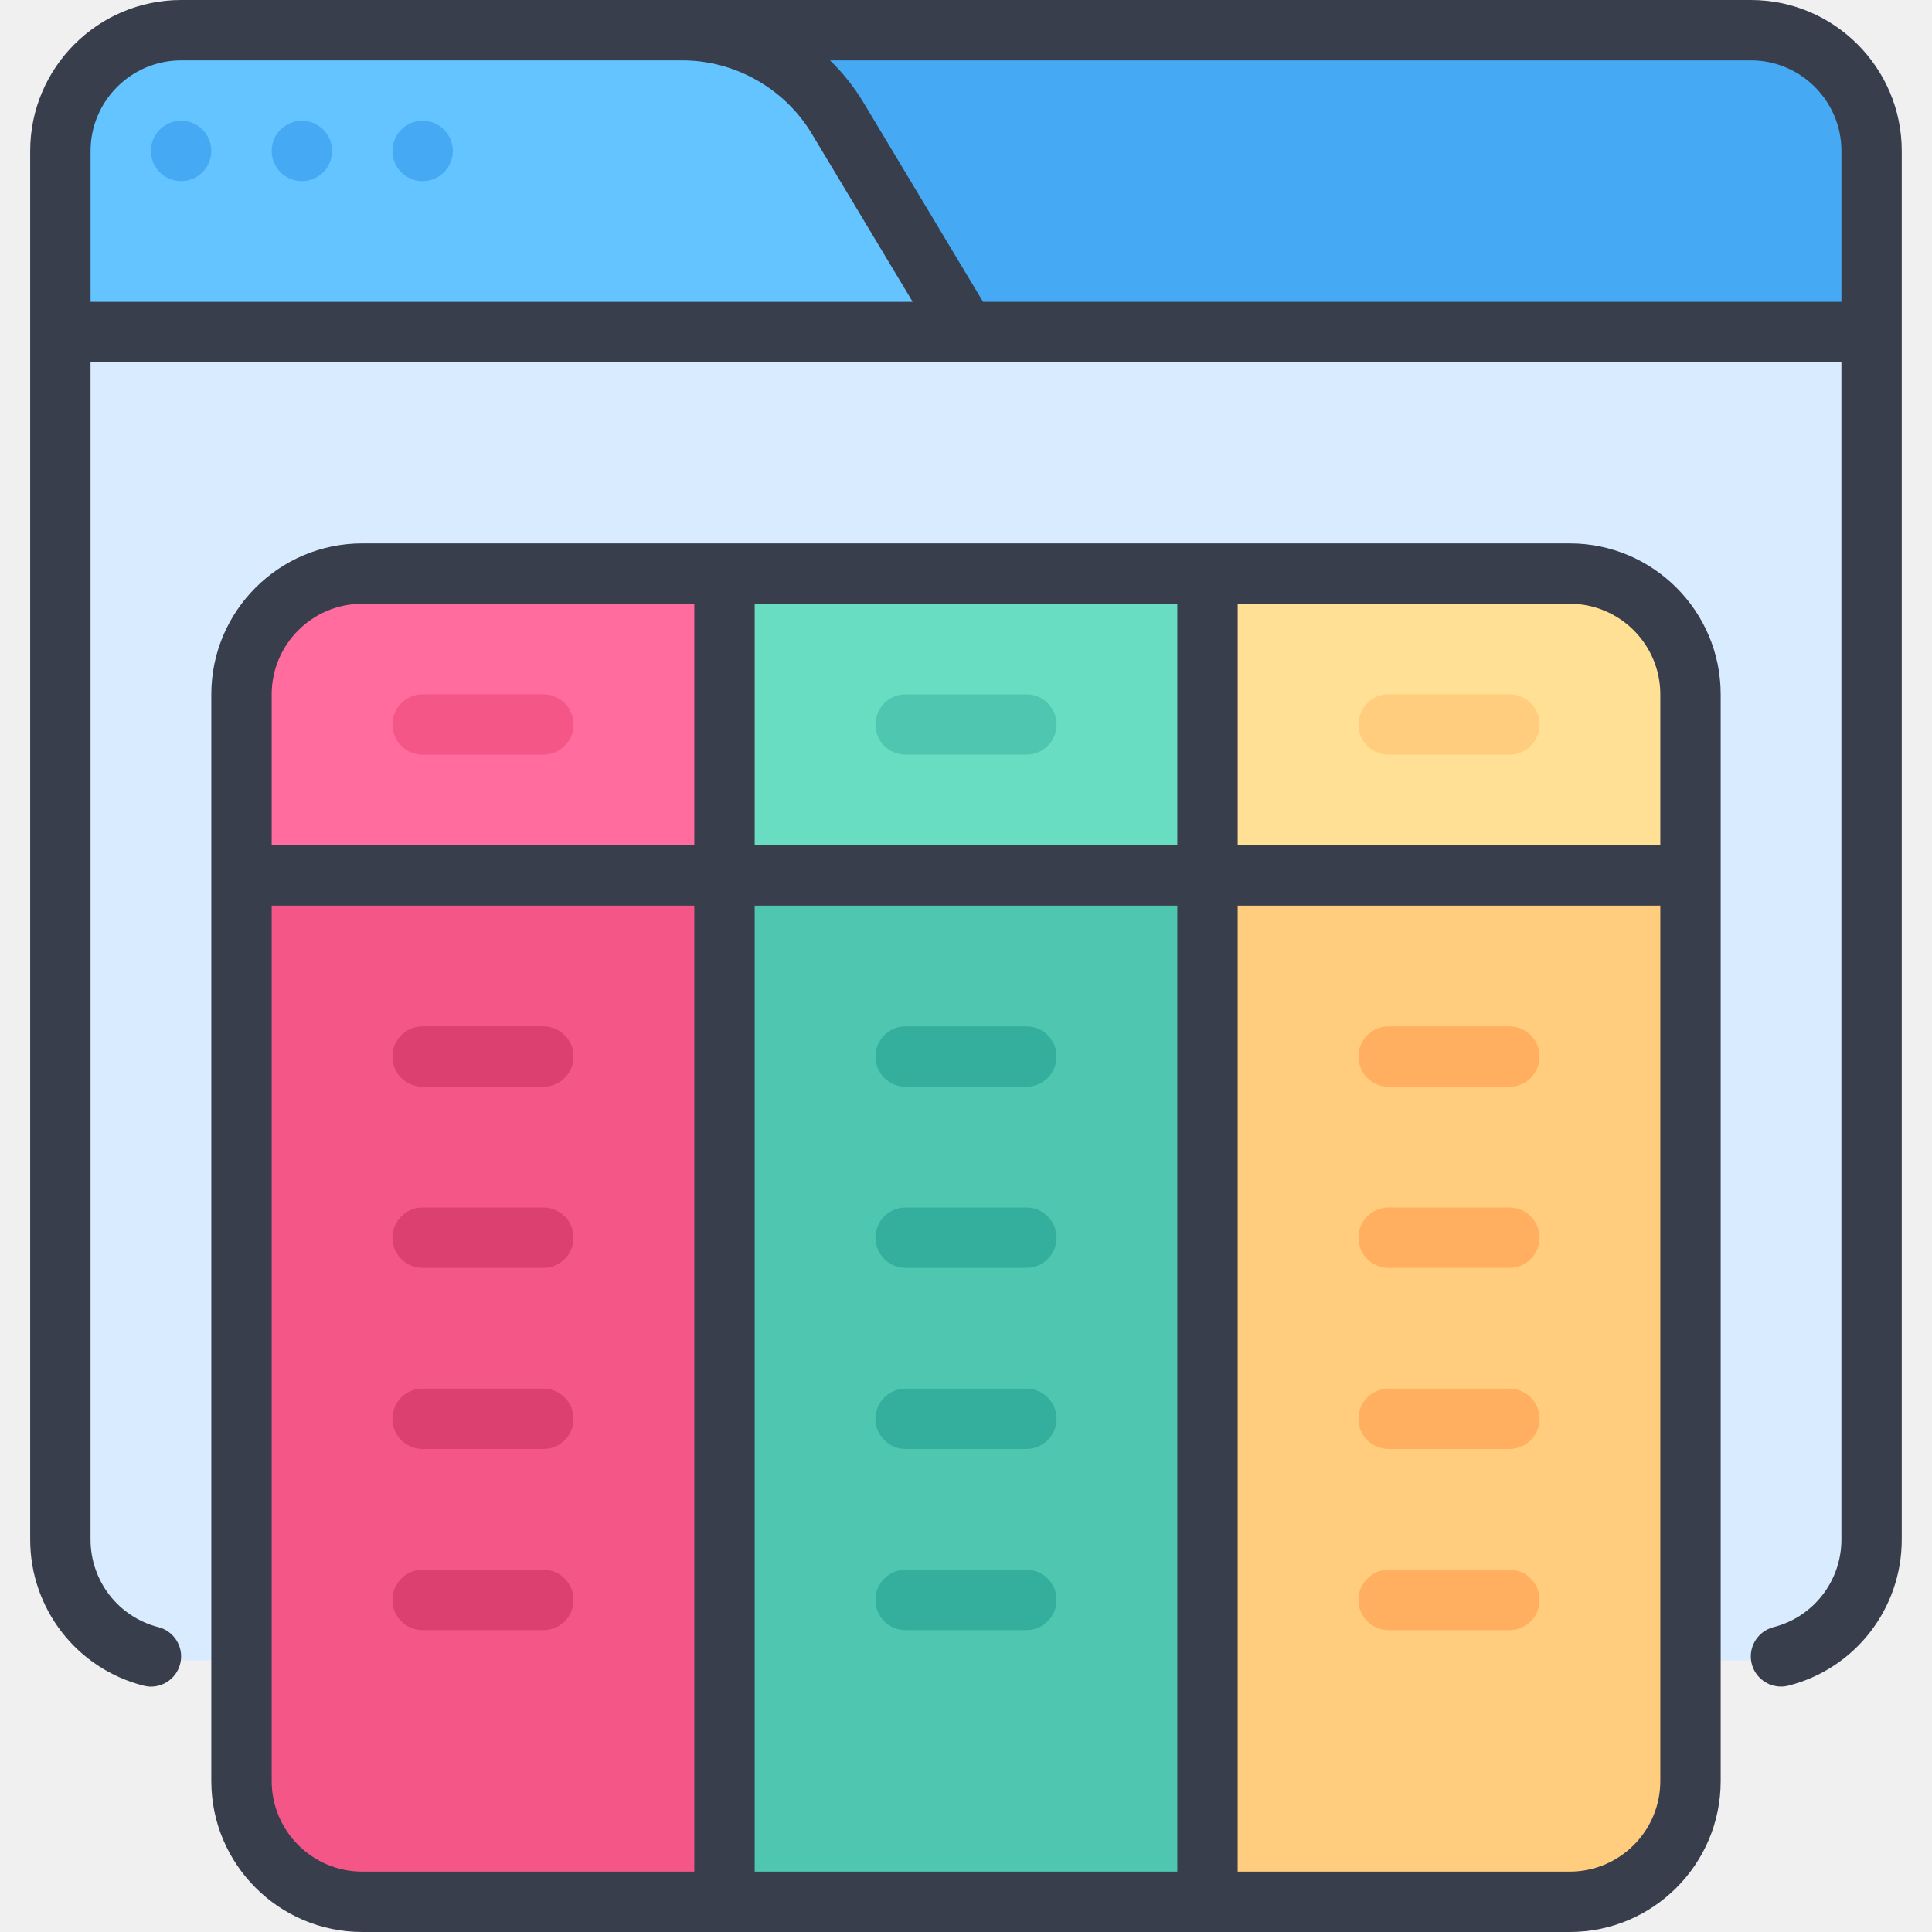
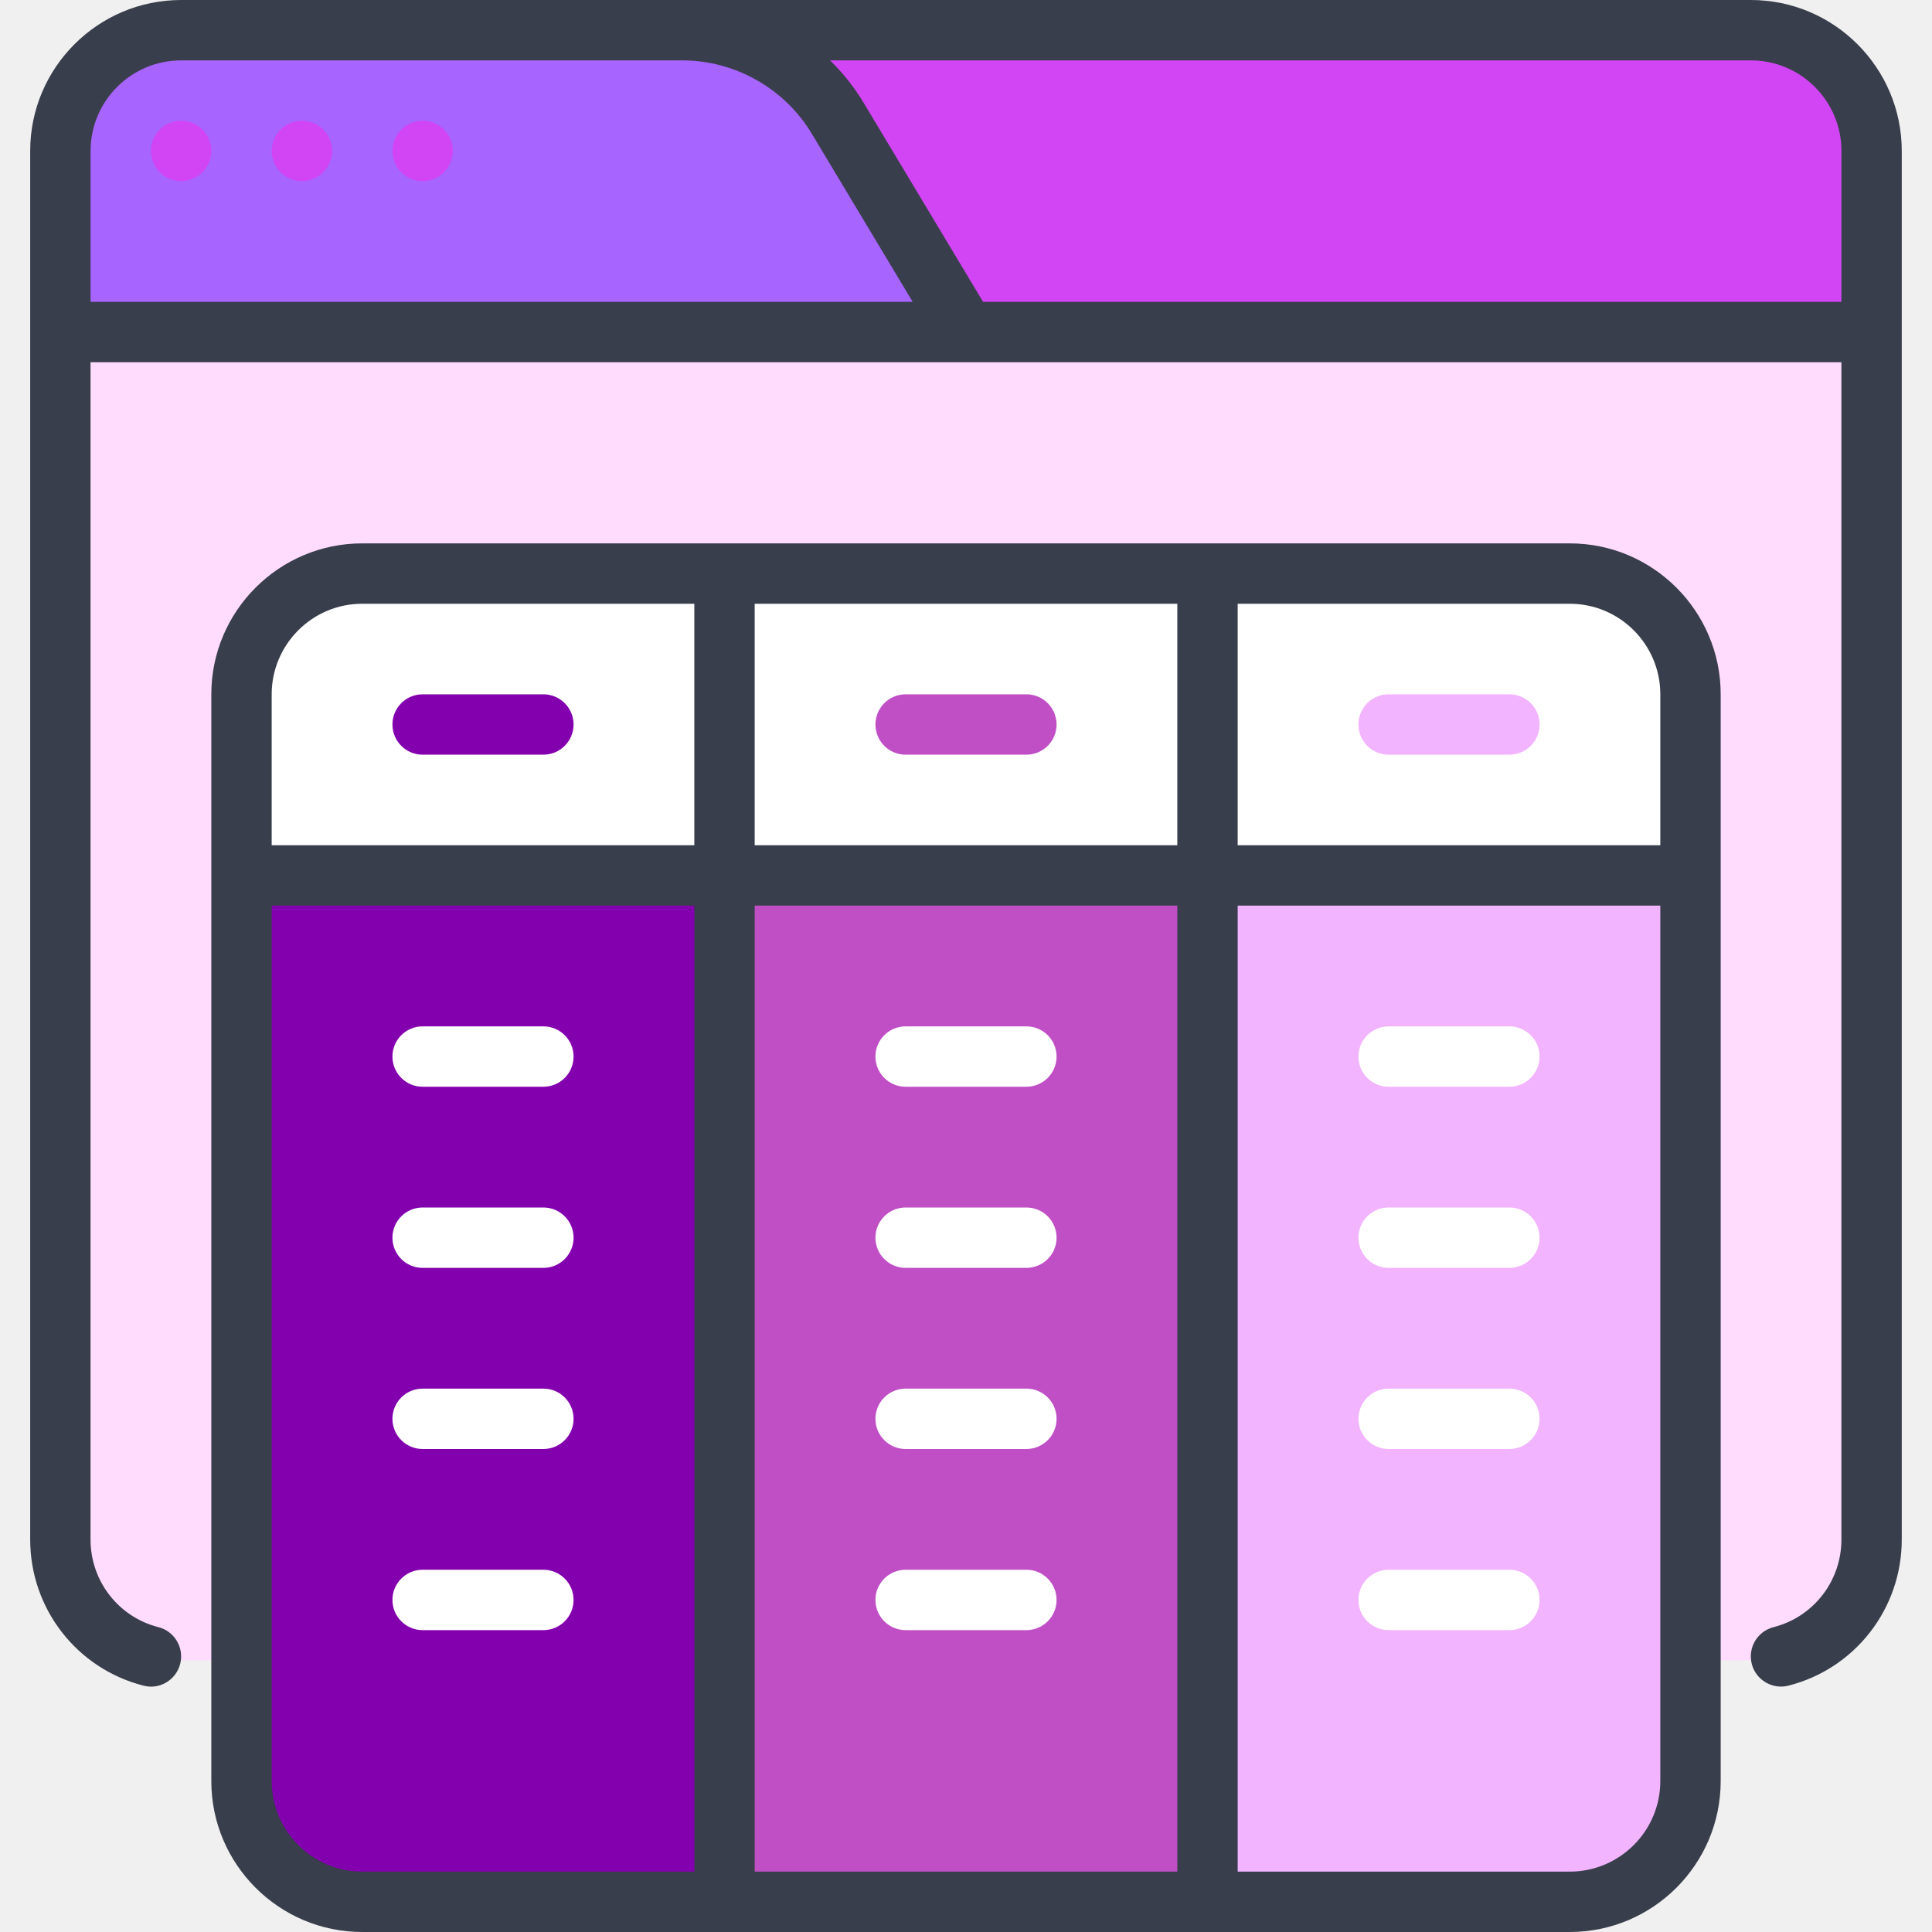
- <svg xmlns="http://www.w3.org/2000/svg" id="Kanban" viewBox="0 0 64 64">
-   <path d="M6,55c-2.206,0-4-1.794-4-4V11h60v40c0,2.206-1.794,4-4,4H6Z" style="fill:#d9ecff; stroke-width:0px;" />
-   <path d="M23,11V1h35c2.206,0,4,1.794,4,4v6H23Z" style="fill:#45a9f4; stroke-width:0px;" />
-   <path d="M2,11v-6C2,2.794,3.794,1,6,1h16.6c2.1,0,4.074,1.117,5.152,2.915l4.243,7.085H2Z" style="fill:#64c4ff; stroke-width:0px;" />
-   <rect x="8" y="19" width="48" height="44" rx="4" ry="4" style="fill:#f45687; stroke-width:0px;" />
-   <path d="M12,19c-2.209,0-4,1.791-4,4v6h16v-10h-12Z" style="fill:#ff6c9d; stroke-width:0px;" />
-   <path d="M18,25h-4c-.552,0-1-.447-1-1s.448-1,1-1h4c.552,0,1,.447,1,1s-.448,1-1,1Z" style="fill:#f45687; stroke-width:0px;" />
-   <path d="M18,36h-4c-.552,0-1-.447-1-1s.448-1,1-1h4c.552,0,1,.447,1,1s-.448,1-1,1Z" style="fill:#db4070; stroke-width:0px;" />
-   <path d="M18,42h-4c-.552,0-1-.447-1-1s.448-1,1-1h4c.552,0,1,.447,1,1s-.448,1-1,1Z" style="fill:#db4070; stroke-width:0px;" />
-   <path d="M18,48h-4c-.552,0-1-.447-1-1s.448-1,1-1h4c.552,0,1,.447,1,1s-.448,1-1,1Z" style="fill:#db4070; stroke-width:0px;" />
-   <path d="M18,54h-4c-.552,0-1-.447-1-1s.448-1,1-1h4c.552,0,1,.447,1,1s-.448,1-1,1Z" style="fill:#db4070; stroke-width:0px;" />
-   <rect x="24" y="29" width="16" height="34" style="fill:#4fc6af; stroke-width:0px;" />
-   <rect x="24" y="19" width="16" height="10" style="fill:#68ddc1; stroke-width:0px;" />
-   <path d="M34,25h-4c-.552,0-1-.447-1-1s.448-1,1-1h4c.552,0,1,.447,1,1s-.448,1-1,1Z" style="fill:#4fc6af; stroke-width:0px;" />
-   <path d="M34,36h-4c-.552,0-1-.447-1-1s.448-1,1-1h4c.552,0,1,.447,1,1s-.448,1-1,1Z" style="fill:#35af9d; stroke-width:0px;" />
-   <path d="M34,42h-4c-.552,0-1-.447-1-1s.448-1,1-1h4c.552,0,1,.447,1,1s-.448,1-1,1Z" style="fill:#35af9d; stroke-width:0px;" />
-   <path d="M34,48h-4c-.552,0-1-.447-1-1s.448-1,1-1h4c.552,0,1,.447,1,1s-.448,1-1,1Z" style="fill:#35af9d; stroke-width:0px;" />
-   <path d="M34,54h-4c-.552,0-1-.447-1-1s.448-1,1-1h4c.552,0,1,.447,1,1s-.448,1-1,1Z" style="fill:#35af9d; stroke-width:0px;" />
-   <path d="M40,29v34h12c2.209,0,4-1.791,4-4v-30h-16Z" style="fill:#ffcd7d; stroke-width:0px;" />
-   <path d="M52,19h-12v10h16v-6c0-2.209-1.791-4-4-4Z" style="fill:#ffe094; stroke-width:0px;" />
-   <path d="M50,25h-4c-.552,0-1-.447-1-1s.448-1,1-1h4c.552,0,1,.447,1,1s-.448,1-1,1Z" style="fill:#ffcd7d; stroke-width:0px;" />
-   <path d="M50,36h-4c-.552,0-1-.447-1-1s.448-1,1-1h4c.552,0,1,.447,1,1s-.448,1-1,1Z" style="fill:#ffaf5f; stroke-width:0px;" />
-   <path d="M50,42h-4c-.552,0-1-.447-1-1s.448-1,1-1h4c.552,0,1,.447,1,1s-.448,1-1,1Z" style="fill:#ffaf5f; stroke-width:0px;" />
-   <path d="M50,48h-4c-.552,0-1-.447-1-1s.448-1,1-1h4c.552,0,1,.447,1,1s-.448,1-1,1Z" style="fill:#ffaf5f; stroke-width:0px;" />
-   <path d="M50,54h-4c-.552,0-1-.447-1-1s.448-1,1-1h4c.552,0,1,.447,1,1s-.448,1-1,1Z" style="fill:#ffaf5f; stroke-width:0px;" />
+ <svg xmlns="http://www.w3.org/2000/svg" id="Kanban" viewBox="0 0 64 64" preserveAspectRatio="xMidYMid meet" style="width: 200px; height: 200px; transform-origin: 50% 50%; transform: scaleX(1) scaleY(1) rotate(0deg);">
+   <path d="M6,55c-2.206,0-4-1.794-4-4V11h60v40c0,2.206-1.794,4-4,4H6Z" style="fill:#FFDCFD;stroke-width:0px" />
+   <path d="M23,11V1h35c2.206,0,4,1.794,4,4v6H23Z" style="fill:#D245F4;stroke-width:0px" />
+   <path d="M2,11v-6C2,2.794,3.794,1,6,1h16.6c2.1,0,4.074,1.117,5.152,2.915l4.243,7.085H2Z" style="fill:#A764FF;stroke-width:0px" />
+   <rect x="8" y="19" width="48" height="44" rx="4" ry="4" style="fill:#8300AE;stroke-width:0px" />
+   <path d="M12,19c-2.209,0-4,1.791-4,4v6h16v-10h-12Z" style="fill:#FFFFFF;stroke-width:0px" />
+   <path d="M18,25h-4c-.552,0-1-.447-1-1s.448-1,1-1h4c.552,0,1,.447,1,1s-.448,1-1,1Z" style="fill:#8300AE;stroke-width:0px" />
+   <path d="M18,36h-4c-.552,0-1-.447-1-1s.448-1,1-1h4c.552,0,1,.447,1,1s-.448,1-1,1Z" style="fill:#FFFFFF;stroke-width:0px" />
+   <path d="M18,42h-4c-.552,0-1-.447-1-1s.448-1,1-1h4c.552,0,1,.447,1,1s-.448,1-1,1Z" style="fill:#FFFFFF;stroke-width:0px" />
+   <path d="M18,48h-4c-.552,0-1-.447-1-1s.448-1,1-1h4c.552,0,1,.447,1,1s-.448,1-1,1Z" style="fill:#FFFFFF;stroke-width:0px" />
+   <path d="M18,54h-4c-.552,0-1-.447-1-1s.448-1,1-1h4c.552,0,1,.447,1,1s-.448,1-1,1Z" style="fill:#FFFFFF;stroke-width:0px" />
+   <rect x="24" y="29" width="16" height="34" style="fill:#C04FC6;stroke-width:0px" />
+   <rect x="24" y="19" width="16" height="10" style="fill:#FFFFFF;stroke-width:0px" />
+   <path d="M34,25h-4c-.552,0-1-.447-1-1s.448-1,1-1h4c.552,0,1,.447,1,1s-.448,1-1,1Z" style="fill:#C04FC6;stroke-width:0px" />
+   <path d="M34,36h-4c-.552,0-1-.447-1-1s.448-1,1-1h4c.552,0,1,.447,1,1s-.448,1-1,1Z" style="fill:#FFFFFF;stroke-width:0px" />
+   <path d="M34,42h-4c-.552,0-1-.447-1-1s.448-1,1-1h4c.552,0,1,.447,1,1s-.448,1-1,1Z" style="fill:#FFFFFF;stroke-width:0px" />
+   <path d="M34,48h-4c-.552,0-1-.447-1-1s.448-1,1-1h4c.552,0,1,.447,1,1s-.448,1-1,1Z" style="fill:#FFFFFF;stroke-width:0px" />
+   <path d="M34,54h-4c-.552,0-1-.447-1-1s.448-1,1-1h4c.552,0,1,.447,1,1s-.448,1-1,1Z" style="fill:#FFFFFF;stroke-width:0px" />
+   <path d="M40,29v34h12c2.209,0,4-1.791,4-4v-30h-16Z" style="fill:#F2B3FF;stroke-width:0px" />
+   <path d="M52,19h-12v10h16v-6c0-2.209-1.791-4-4-4Z" style="fill:#FFFFFF;stroke-width:0px" />
+   <path d="M50,25h-4c-.552,0-1-.447-1-1s.448-1,1-1h4c.552,0,1,.447,1,1s-.448,1-1,1Z" style="fill:#F2B3FF;stroke-width:0px" />
+   <path d="M50,36h-4c-.552,0-1-.447-1-1s.448-1,1-1h4c.552,0,1,.447,1,1s-.448,1-1,1Z" style="fill:#FFFFFF;stroke-width:0px" />
+   <path d="M50,42h-4c-.552,0-1-.447-1-1s.448-1,1-1h4c.552,0,1,.447,1,1s-.448,1-1,1Z" style="fill:#FFFFFF;stroke-width:0px" />
+   <path d="M50,48h-4c-.552,0-1-.447-1-1s.448-1,1-1h4c.552,0,1,.447,1,1s-.448,1-1,1Z" style="fill:#FFFFFF;stroke-width:0px" />
+   <path d="M50,54h-4c-.552,0-1-.447-1-1s.448-1,1-1h4c.552,0,1,.447,1,1s-.448,1-1,1Z" style="fill:#FFFFFF;stroke-width:0px" />
  <path d="M58,0H6C3.243,0,1,2.243,1,5v46c0,2.287,1.543,4.276,3.753,4.839.535.142,1.08-.187,1.216-.722.136-.535-.188-1.08-.723-1.216-1.323-.337-2.247-1.53-2.247-2.901V12h58v39c0,1.371-.924,2.564-2.247,2.901-.535.136-.859.681-.723,1.216.115.452.522.753.969.753.082,0,.165-.01.247-.031,2.21-.562,3.753-2.552,3.753-4.839V5c0-2.757-2.243-5-5-5ZM3,10v-5c0-1.654,1.346-3,3-3h16.603c1.746,0,3.389.931,4.288,2.428l3.343,5.572H3ZM32.566,10l-3.961-6.602c-.31-.517-.685-.985-1.109-1.398h30.504c1.654,0,3,1.346,3,3v5h-28.434Z" style="fill:#393e4c; stroke-width:0px;" />
-   <circle cx="6" cy="5" r="1" style="fill:#45a9f4; stroke-width:0px;" />
-   <circle cx="10" cy="5" r="1" style="fill:#45a9f4; stroke-width:0px;" />
-   <circle cx="14" cy="5" r="1" style="fill:#45a9f4; stroke-width:0px;" />
+   <circle cx="6" cy="5" r="1" style="fill:#D245F4;stroke-width:0px" />
+   <circle cx="10" cy="5" r="1" style="fill:#D245F4;stroke-width:0px" />
+   <circle cx="14" cy="5" r="1" style="fill:#D245F4;stroke-width:0px" />
  <path d="M52,18H12c-2.757,0-5,2.243-5,5v36c0,2.757,2.243,5,5,5h40c2.757,0,5-2.243,5-5V23c0-2.757-2.243-5-5-5ZM55,23v5h-14v-8h11c1.654,0,3,1.346,3,3ZM39,28h-14v-8h14v8ZM9,23c0-1.654,1.346-3,3-3h11v8h-14v-5ZM9,59v-29h14v32h-11c-1.654,0-3-1.346-3-3ZM25,30h14v32h-14V30ZM55,59c0,1.654-1.346,3-3,3h-11V30h14v29Z" style="fill:#393e4c; stroke-width:0px;" />
</svg>
